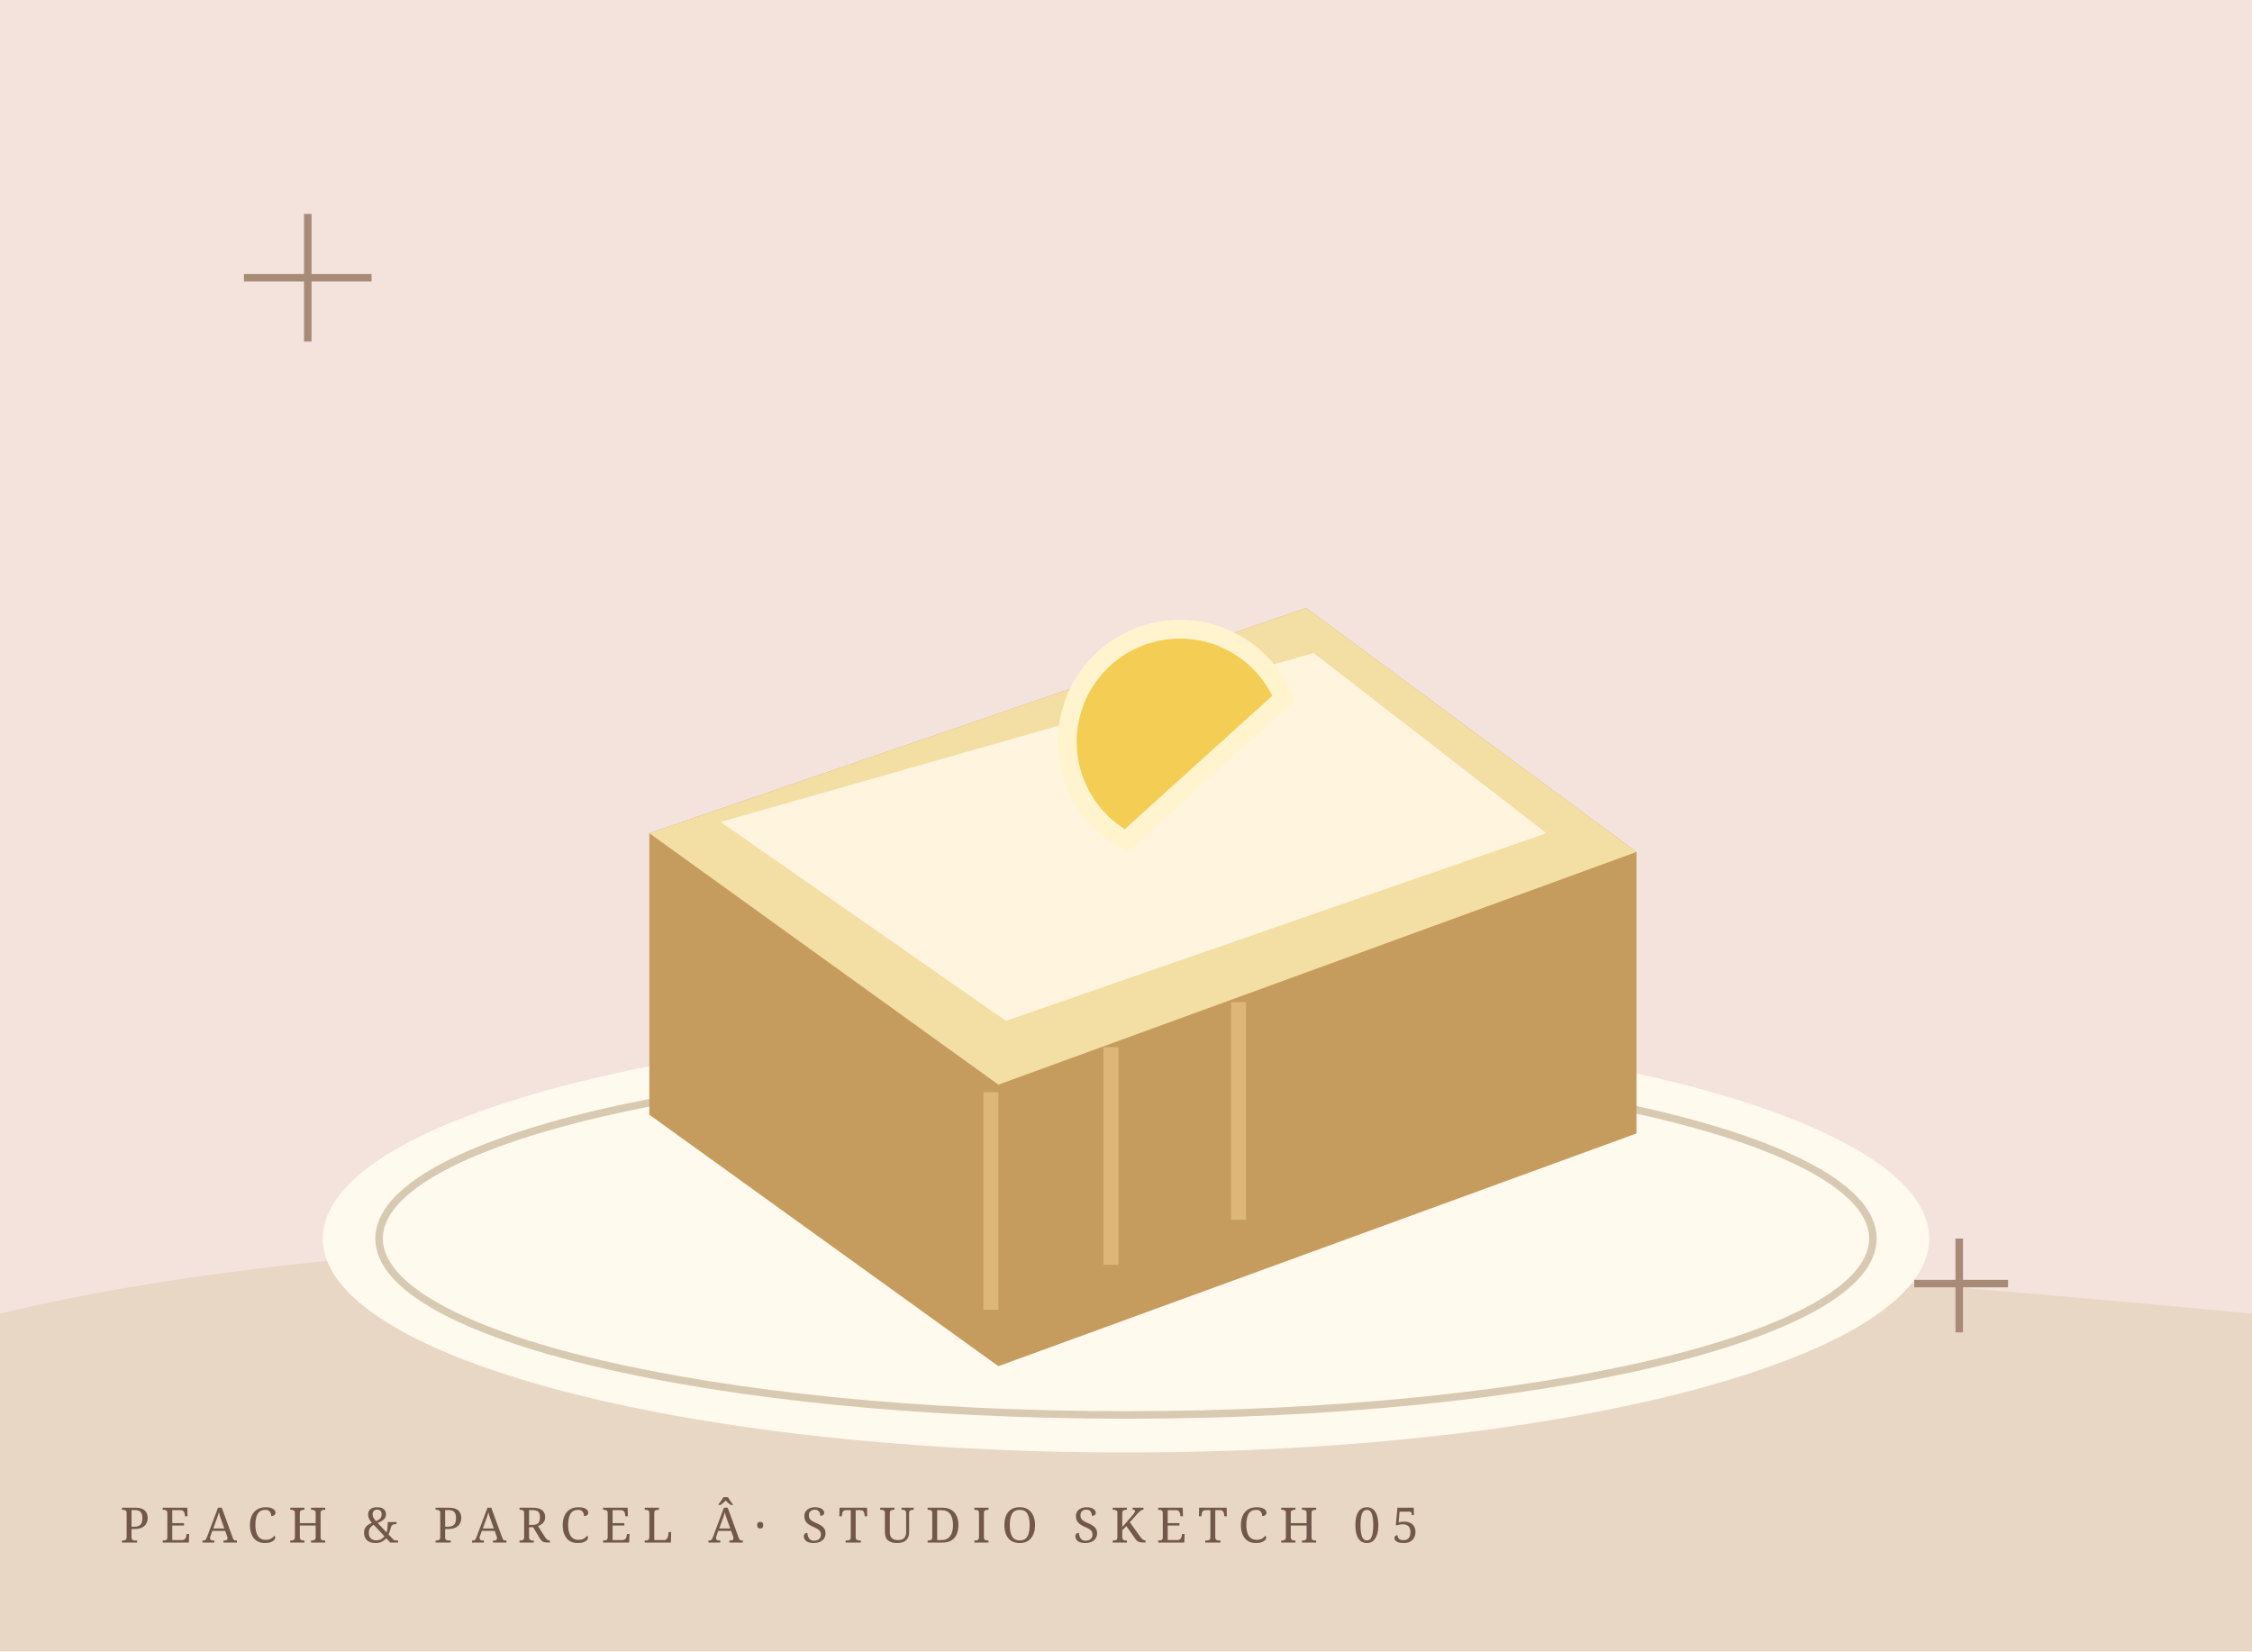
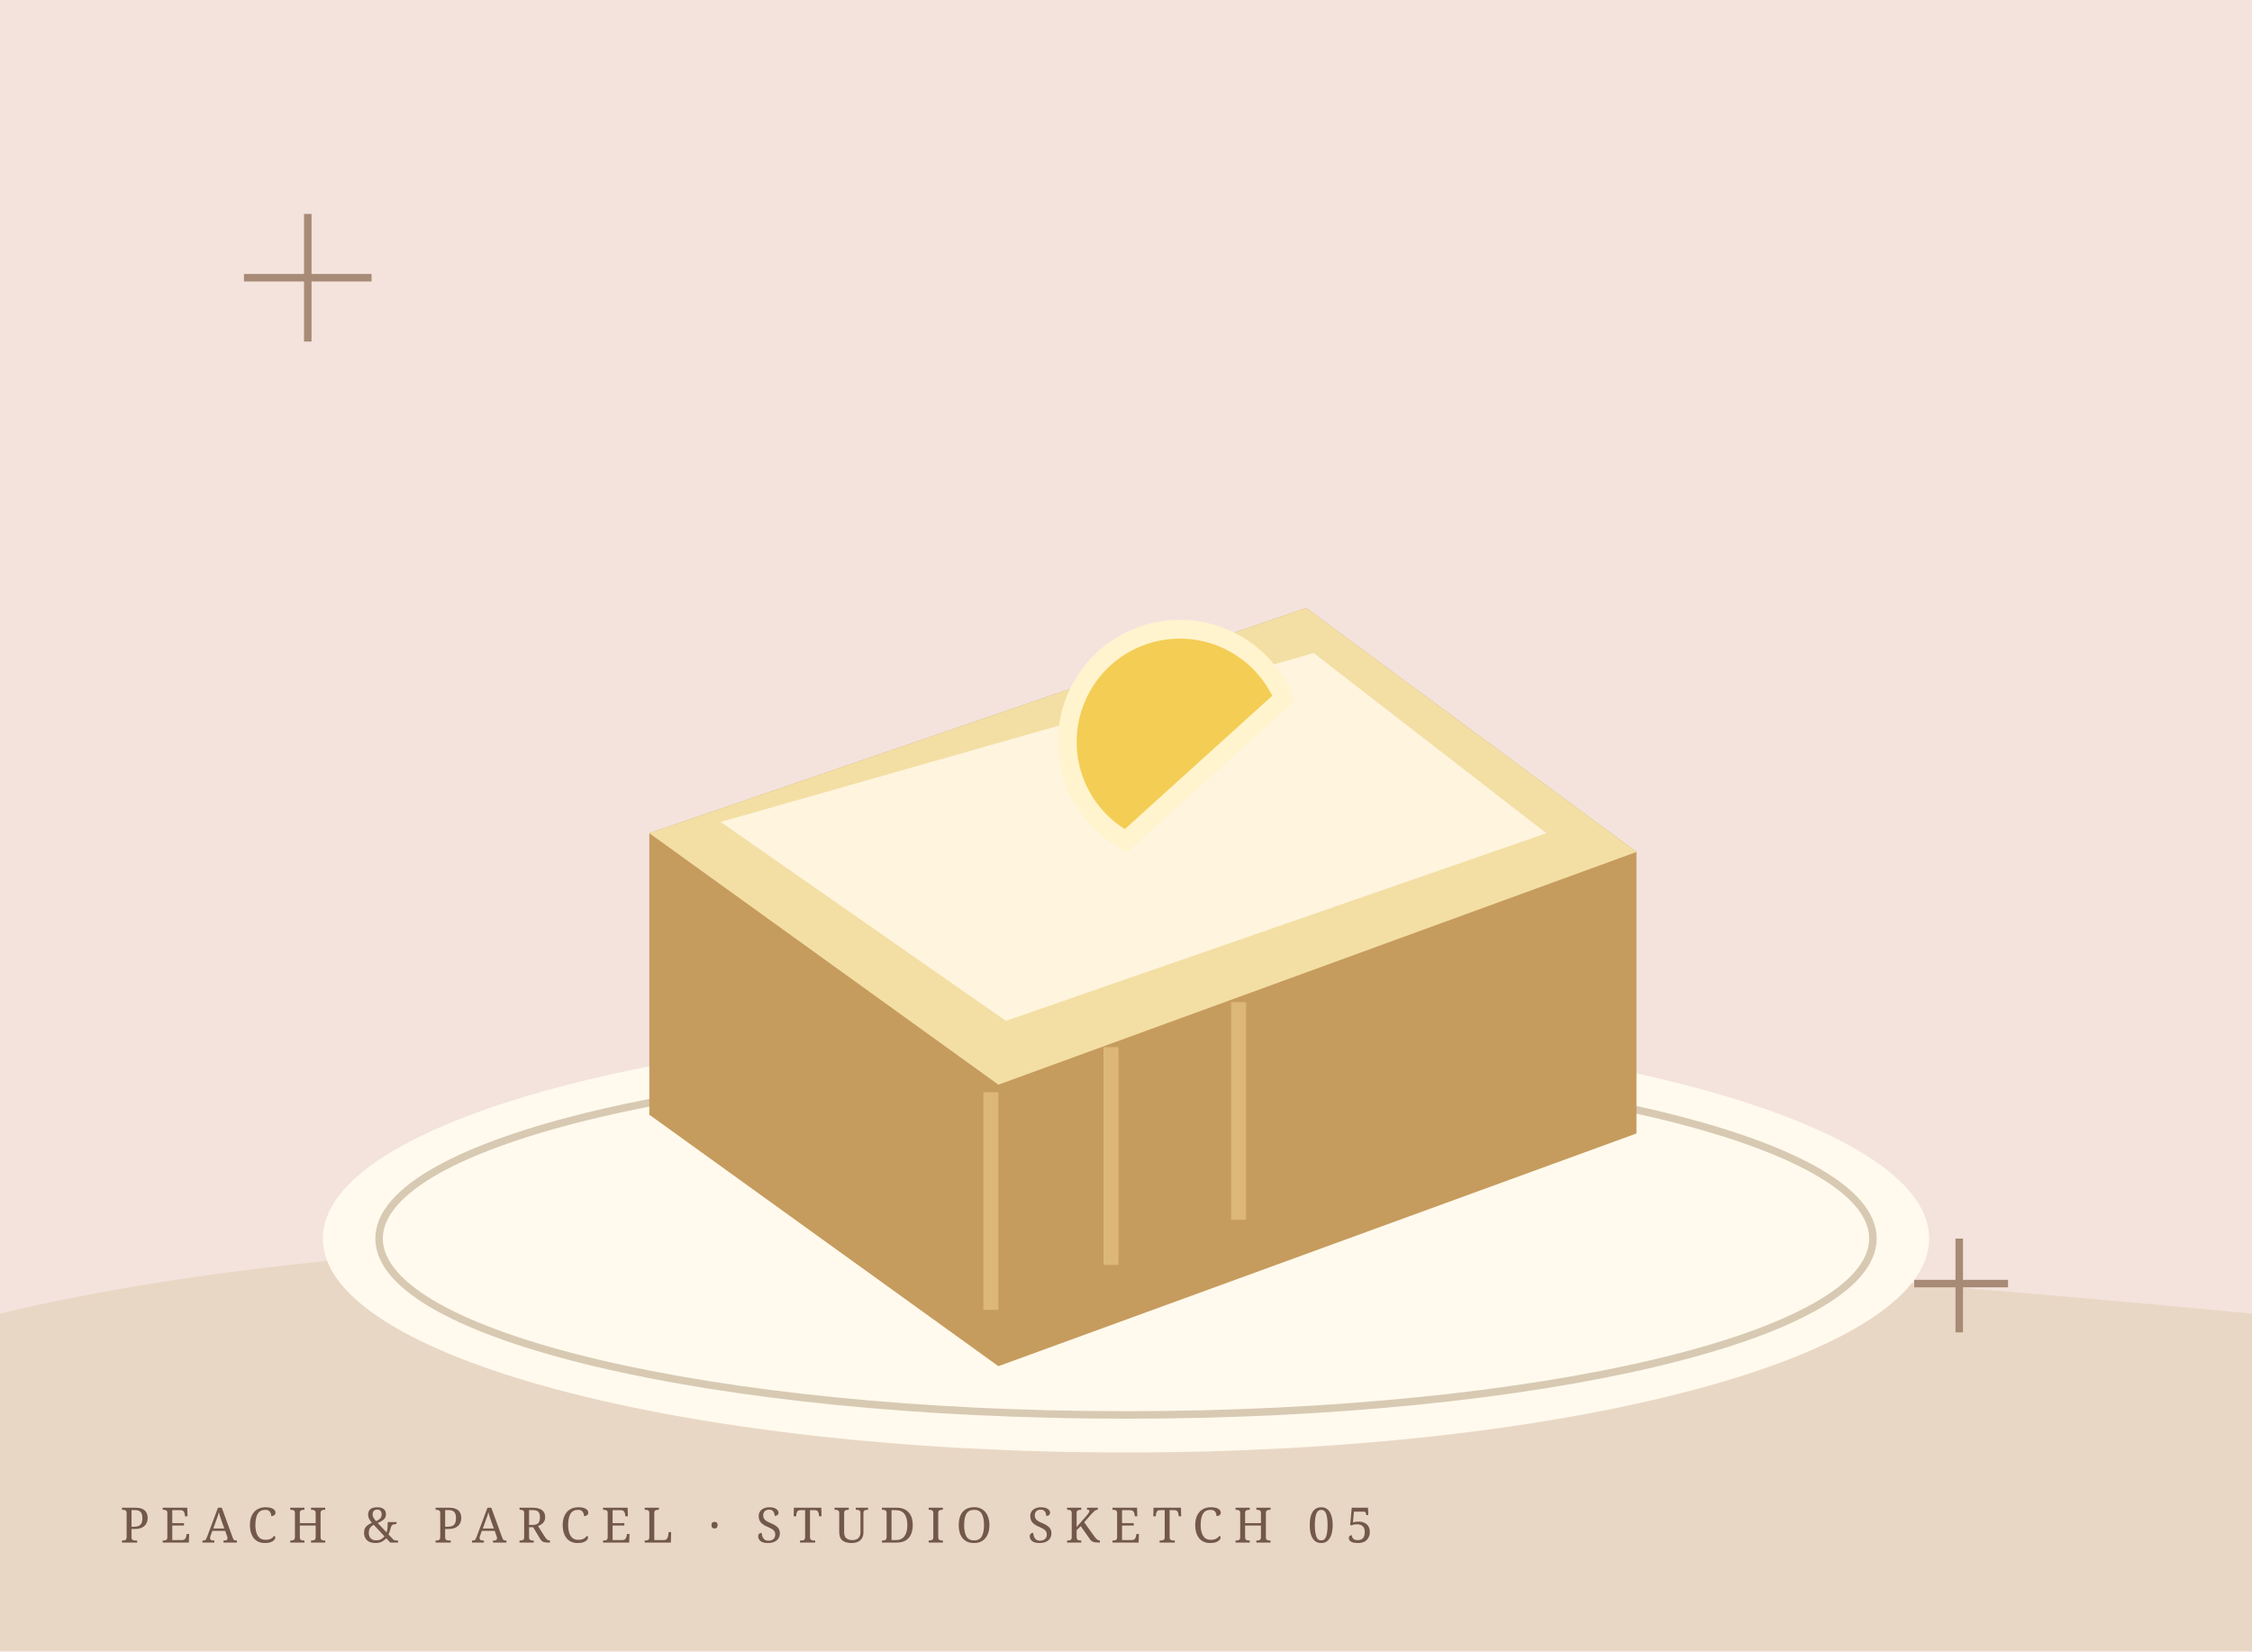
<svg xmlns="http://www.w3.org/2000/svg" viewBox="0 0 600 440">
  <rect width="600" height="440" fill="#f3e3dc" />
  <path d="M0 350 Q170 309 600 350 V440 H0Z" fill="#e9d7c5" />
  <ellipse cx="300" cy="330" rx="214" ry="57" fill="#fffaed" />
  <ellipse cx="300" cy="330" rx="199" ry="47" fill="none" stroke="#d8c9b3" stroke-width="2" />
  <path d="M173 222 l175 -60 l88 65 v75 l-170 62 l-93 -67Z" fill="#c69b5e" />
  <path d="M173 222 l175 -60 l88 65 l-170 62Z" fill="#f3dfa4" />
  <path d="M192 219 l158 -45 l62 48 l-144 50Z" fill="#fff4de" />
  <path d="M264 291 v58 m32 -70 v58 m34 -70 v58" stroke="#dcb778" stroke-width="4" />
  <path d="M300 224 a30 30 0 1 1 42 -38Z" fill="#f4cd55" stroke="#fff4ce" stroke-width="5" />
  <g fill="none" stroke="#a78b76" stroke-width="2">
    <path d="M65 74 h34 m-17 -17 v34 M510 342 h25 m-13 -12 v25" />
  </g>
-   <text x="32" y="411" font-family="Georgia,serif" font-size="13" letter-spacing="3" fill="#72584a">PEACH &amp; PARCEL Â· STUDIO SKETCH 05</text>
+   <text x="32" y="411" font-family="Georgia,serif" font-size="13" letter-spacing="3" fill="#72584a">PEACH &amp; PARCEL · STUDIO SKETCH 05</text>
</svg>
